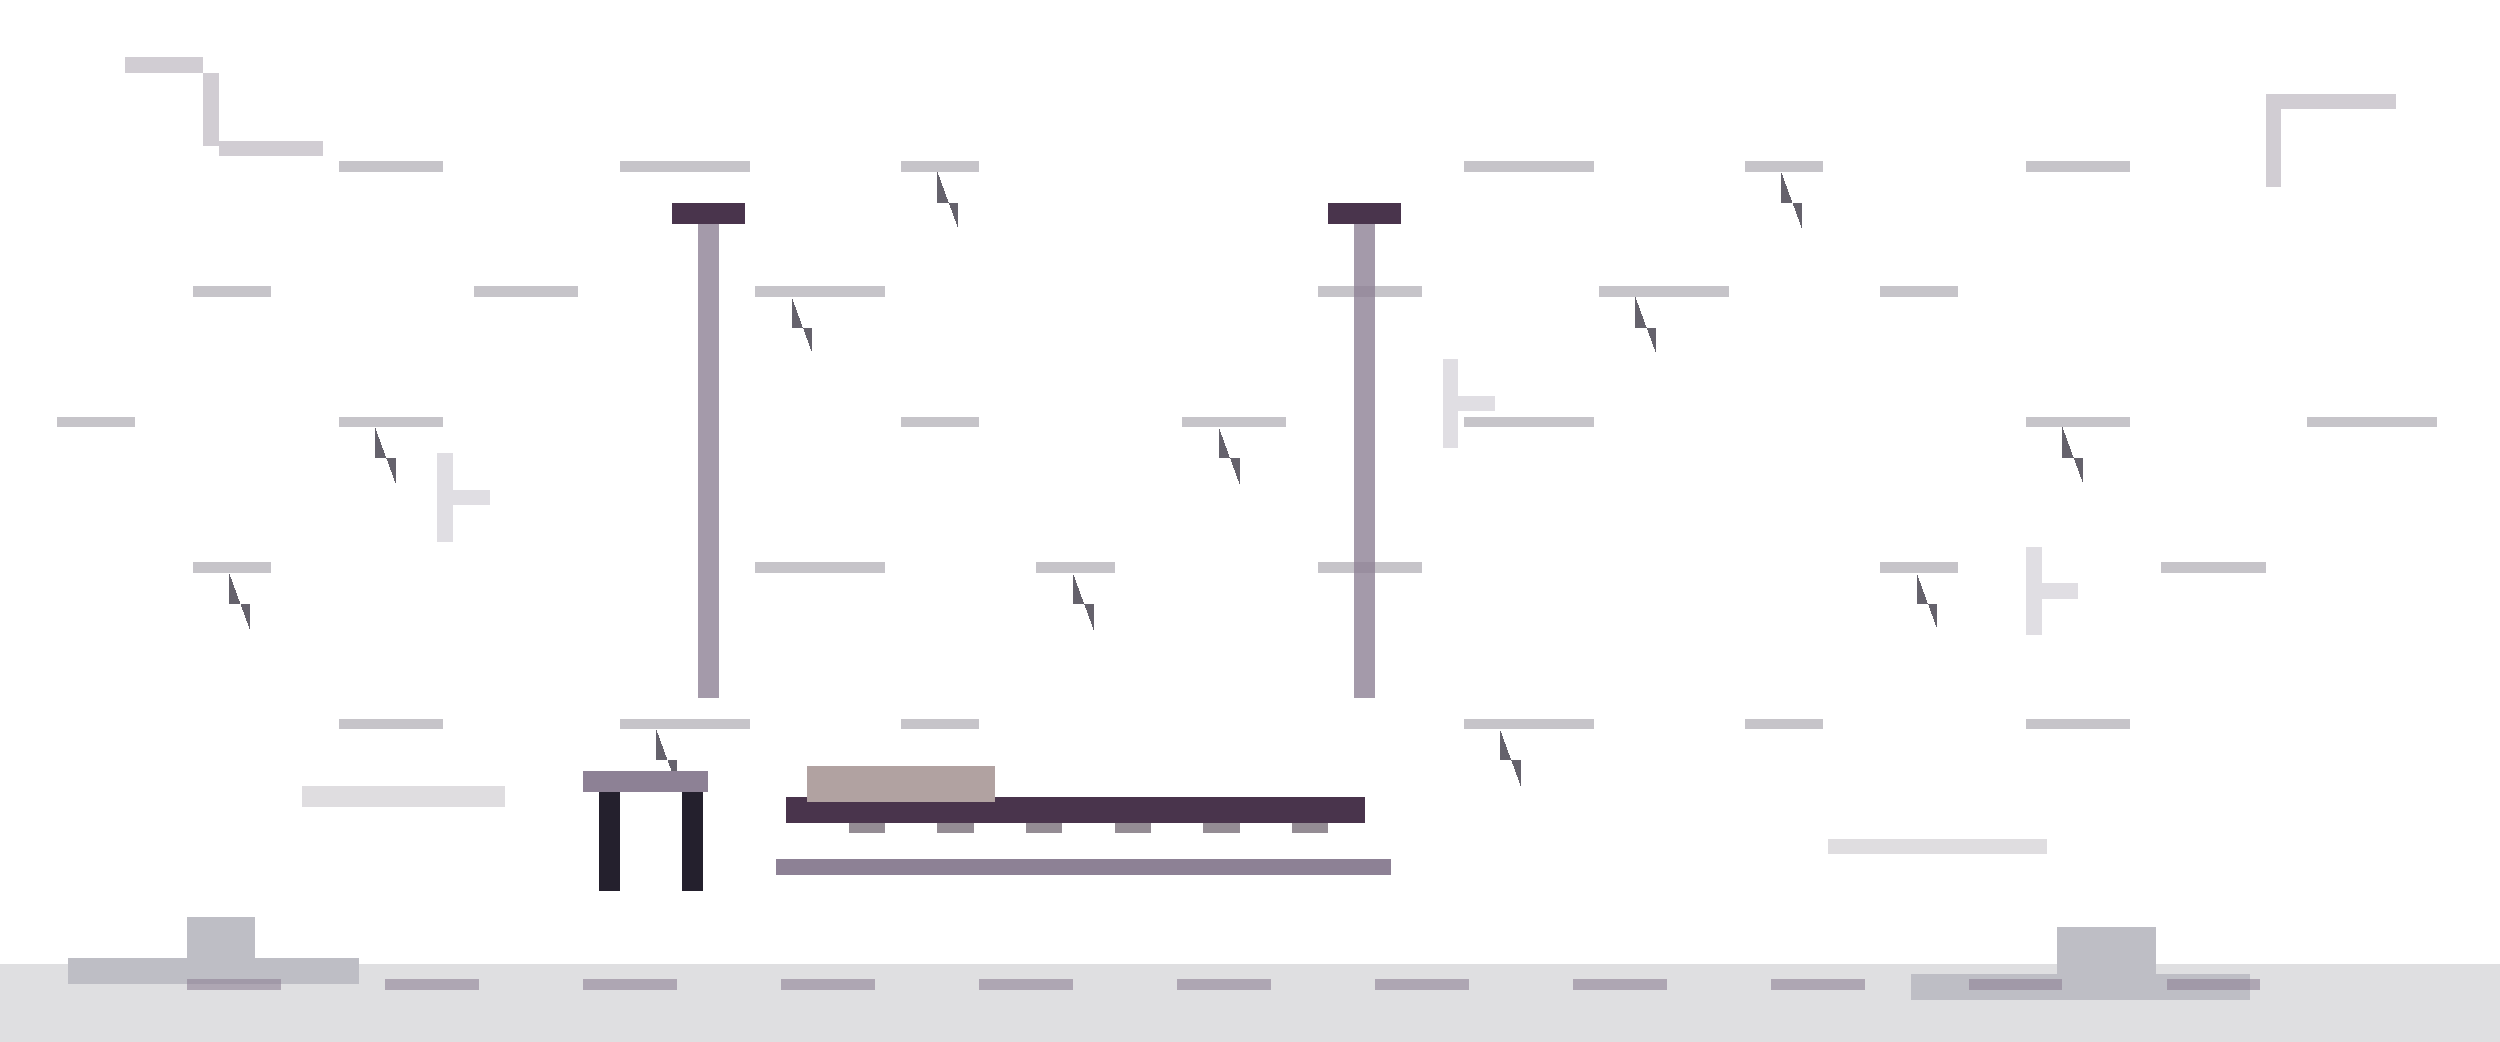
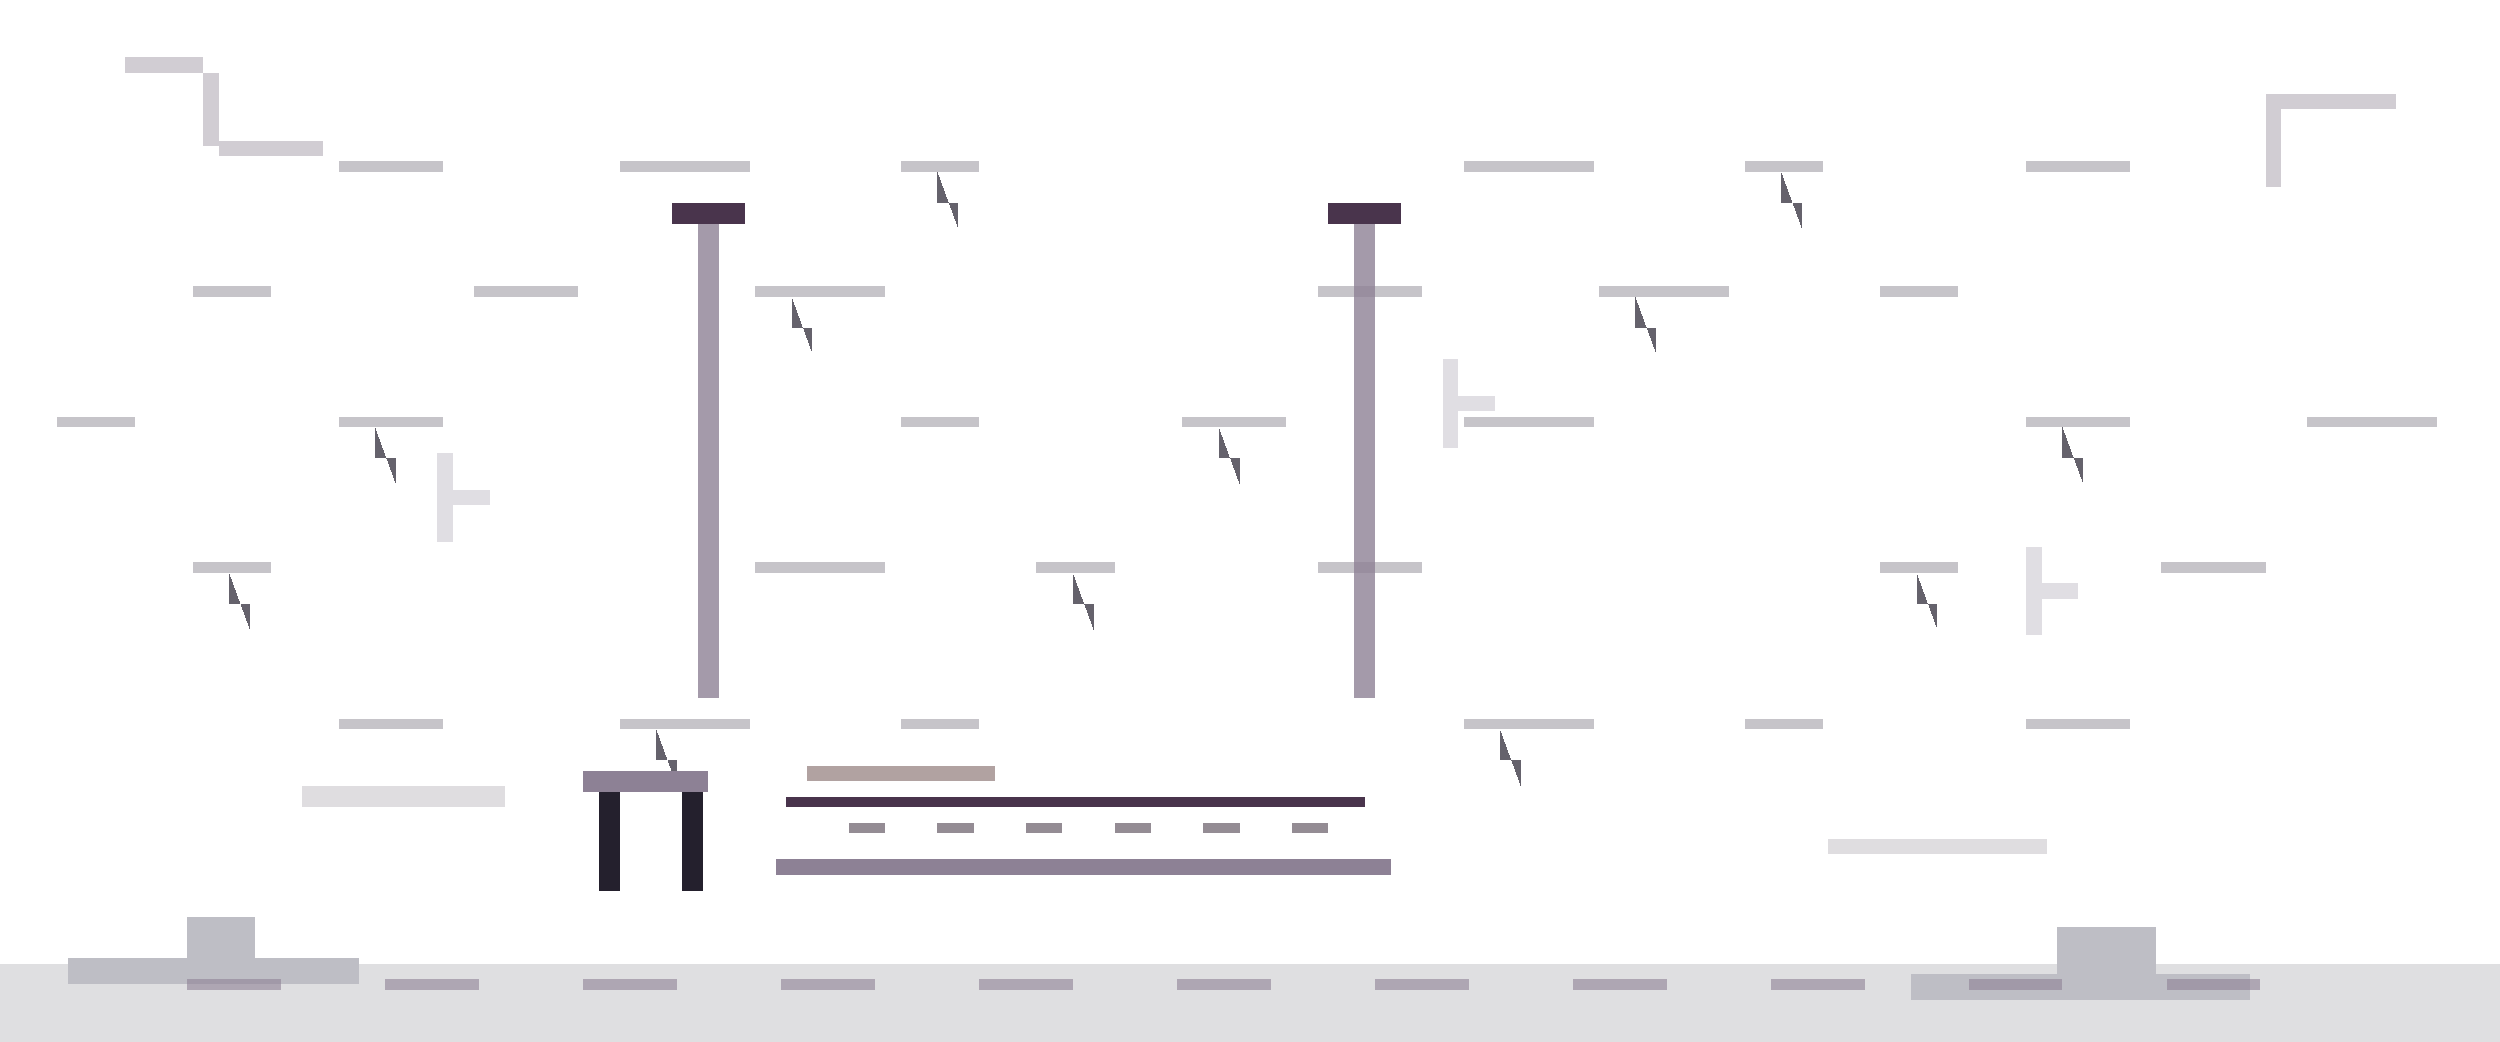
<svg xmlns="http://www.w3.org/2000/svg" viewBox="0 0 480 200" shape-rendering="crispEdges">
  <g opacity=".35">
    <rect x="0" y="185" width="480" height="15" fill="#11121d" opacity=".38" />
    <path d="M13 184h23v-8h13v8h20v5H13zM367 187h28v-9h19v9h18v5h-65z" fill="#454459" />
    <path d="M24 11h15v3H24zM39 14h3v14h-3zM42 27h20v3H42zM435 18h25v3h-25zM435 21h3v15h-3z" fill="#7a7180" />
    <rect x="58" y="151" width="39" height="4" fill="#7a7180" opacity=".7" />
    <rect x="351" y="161" width="42" height="3" fill="#7a7180" opacity=".7" />
    <path d="M84 87h3v7h7v3h-7v7h-3z" fill="#777082" opacity=".65" />
    <path d="M389 105h3v7h7v3h-7v7h-3z" fill="#777082" opacity=".65" />
    <path d="M277 69h3v7h7v3h-7v7h-3z" fill="#777082" opacity=".65" />
  </g>
  <rect x="65" y="31" width="20" height="2" fill="#575262" opacity=".34" />
  <rect x="119" y="31" width="25" height="2" fill="#575262" opacity=".34" />
  <rect x="173" y="31" width="15" height="2" fill="#575262" opacity=".34" />
  <path d="M180 33v6h4v5" fill="#24202d" opacity=".7" />
  <rect x="281" y="31" width="25" height="2" fill="#575262" opacity=".34" />
  <rect x="335" y="31" width="15" height="2" fill="#575262" opacity=".34" />
  <path d="M342 33v6h4v5" fill="#24202d" opacity=".7" />
  <rect x="389" y="31" width="20" height="2" fill="#575262" opacity=".34" />
  <rect x="37" y="55" width="15" height="2" fill="#575262" opacity=".34" />
  <rect x="91" y="55" width="20" height="2" fill="#575262" opacity=".34" />
  <rect x="145" y="55" width="25" height="2" fill="#575262" opacity=".34" />
  <path d="M152 57v6h4v5" fill="#24202d" opacity=".7" />
  <rect x="253" y="55" width="20" height="2" fill="#575262" opacity=".34" />
  <rect x="307" y="55" width="25" height="2" fill="#575262" opacity=".34" />
  <path d="M314 57v6h4v5" fill="#24202d" opacity=".7" />
  <rect x="361" y="55" width="15" height="2" fill="#575262" opacity=".34" />
  <rect x="11" y="80" width="15" height="2" fill="#575262" opacity=".34" />
  <rect x="65" y="80" width="20" height="2" fill="#575262" opacity=".34" />
  <path d="M72 82v6h4v5" fill="#24202d" opacity=".7" />
  <rect x="173" y="80" width="15" height="2" fill="#575262" opacity=".34" />
  <rect x="227" y="80" width="20" height="2" fill="#575262" opacity=".34" />
  <path d="M234 82v6h4v5" fill="#24202d" opacity=".7" />
  <rect x="281" y="80" width="25" height="2" fill="#575262" opacity=".34" />
  <rect x="389" y="80" width="20" height="2" fill="#575262" opacity=".34" />
  <path d="M396 82v6h4v5" fill="#24202d" opacity=".7" />
  <rect x="443" y="80" width="25" height="2" fill="#575262" opacity=".34" />
  <rect x="37" y="108" width="15" height="2" fill="#575262" opacity=".34" />
  <path d="M44 110v6h4v5" fill="#24202d" opacity=".7" />
  <rect x="145" y="108" width="25" height="2" fill="#575262" opacity=".34" />
  <rect x="199" y="108" width="15" height="2" fill="#575262" opacity=".34" />
  <path d="M206 110v6h4v5" fill="#24202d" opacity=".7" />
  <rect x="253" y="108" width="20" height="2" fill="#575262" opacity=".34" />
  <rect x="361" y="108" width="15" height="2" fill="#575262" opacity=".34" />
  <path d="M368 110v6h4v5" fill="#24202d" opacity=".7" />
  <rect x="415" y="108" width="20" height="2" fill="#575262" opacity=".34" />
  <rect x="65" y="138" width="20" height="2" fill="#575262" opacity=".34" />
  <rect x="119" y="138" width="25" height="2" fill="#575262" opacity=".34" />
  <path d="M126 140v6h4v5" fill="#24202d" opacity=".7" />
  <rect x="173" y="138" width="15" height="2" fill="#575262" opacity=".34" />
  <rect x="281" y="138" width="25" height="2" fill="#575262" opacity=".34" />
  <path d="M288 140v6h4v5" fill="#24202d" opacity=".7" />
  <rect x="335" y="138" width="15" height="2" fill="#575262" opacity=".34" />
  <rect x="389" y="138" width="20" height="2" fill="#575262" opacity=".34" />
  <rect x="36" y="188" width="18" height="2" fill="#8d8195" opacity=".6" />
  <rect x="74" y="188" width="18" height="2" fill="#8d8195" opacity=".6" />
  <rect x="112" y="188" width="18" height="2" fill="#8d8195" opacity=".6" />
  <rect x="150" y="188" width="18" height="2" fill="#8d8195" opacity=".6" />
  <rect x="188" y="188" width="18" height="2" fill="#8d8195" opacity=".6" />
  <rect x="226" y="188" width="18" height="2" fill="#8d8195" opacity=".6" />
  <rect x="264" y="188" width="18" height="2" fill="#8d8195" opacity=".6" />
  <rect x="302" y="188" width="18" height="2" fill="#8d8195" opacity=".6" />
  <rect x="340" y="188" width="18" height="2" fill="#8d8195" opacity=".6" />
  <rect x="378" y="188" width="18" height="2" fill="#8d8195" opacity=".6" />
  <rect x="416" y="188" width="18" height="2" fill="#8d8195" opacity=".6" />
-   <rect x="151" y="153" width="111" height="5" fill="#49344c" />
-   <rect x="155" y="147" width="36" height="7" fill="#b1a2a1" />
+   <rect x="151" y="153" width="111" height="2" fill="#49344c" />
+   <rect x="155" y="147" width="36" height="3" fill="#b1a2a1" />
  <rect x="149" y="165" width="118" height="3" fill="#8d8195" />
  <rect x="112" y="148" width="24" height="4" fill="#8d8195" />
  <rect x="115" y="152" width="4" height="19" fill="#24202d" />
  <rect x="131" y="152" width="4" height="19" fill="#24202d" />
  <rect x="134" y="43" width="4" height="91" fill="#8d8195" opacity=".8" />
  <rect x="129" y="39" width="14" height="4" fill="#49344c" />
  <rect x="260" y="43" width="4" height="91" fill="#8d8195" opacity=".8" />
  <rect x="255" y="39" width="14" height="4" fill="#49344c" />
  <rect x="163" y="158" width="7" height="2" fill="#665b66" opacity=".7" />
  <rect x="180" y="158" width="7" height="2" fill="#665b66" opacity=".7" />
  <rect x="197" y="158" width="7" height="2" fill="#665b66" opacity=".7" />
  <rect x="214" y="158" width="7" height="2" fill="#665b66" opacity=".7" />
  <rect x="231" y="158" width="7" height="2" fill="#665b66" opacity=".7" />
  <rect x="248" y="158" width="7" height="2" fill="#665b66" opacity=".7" />
</svg>
